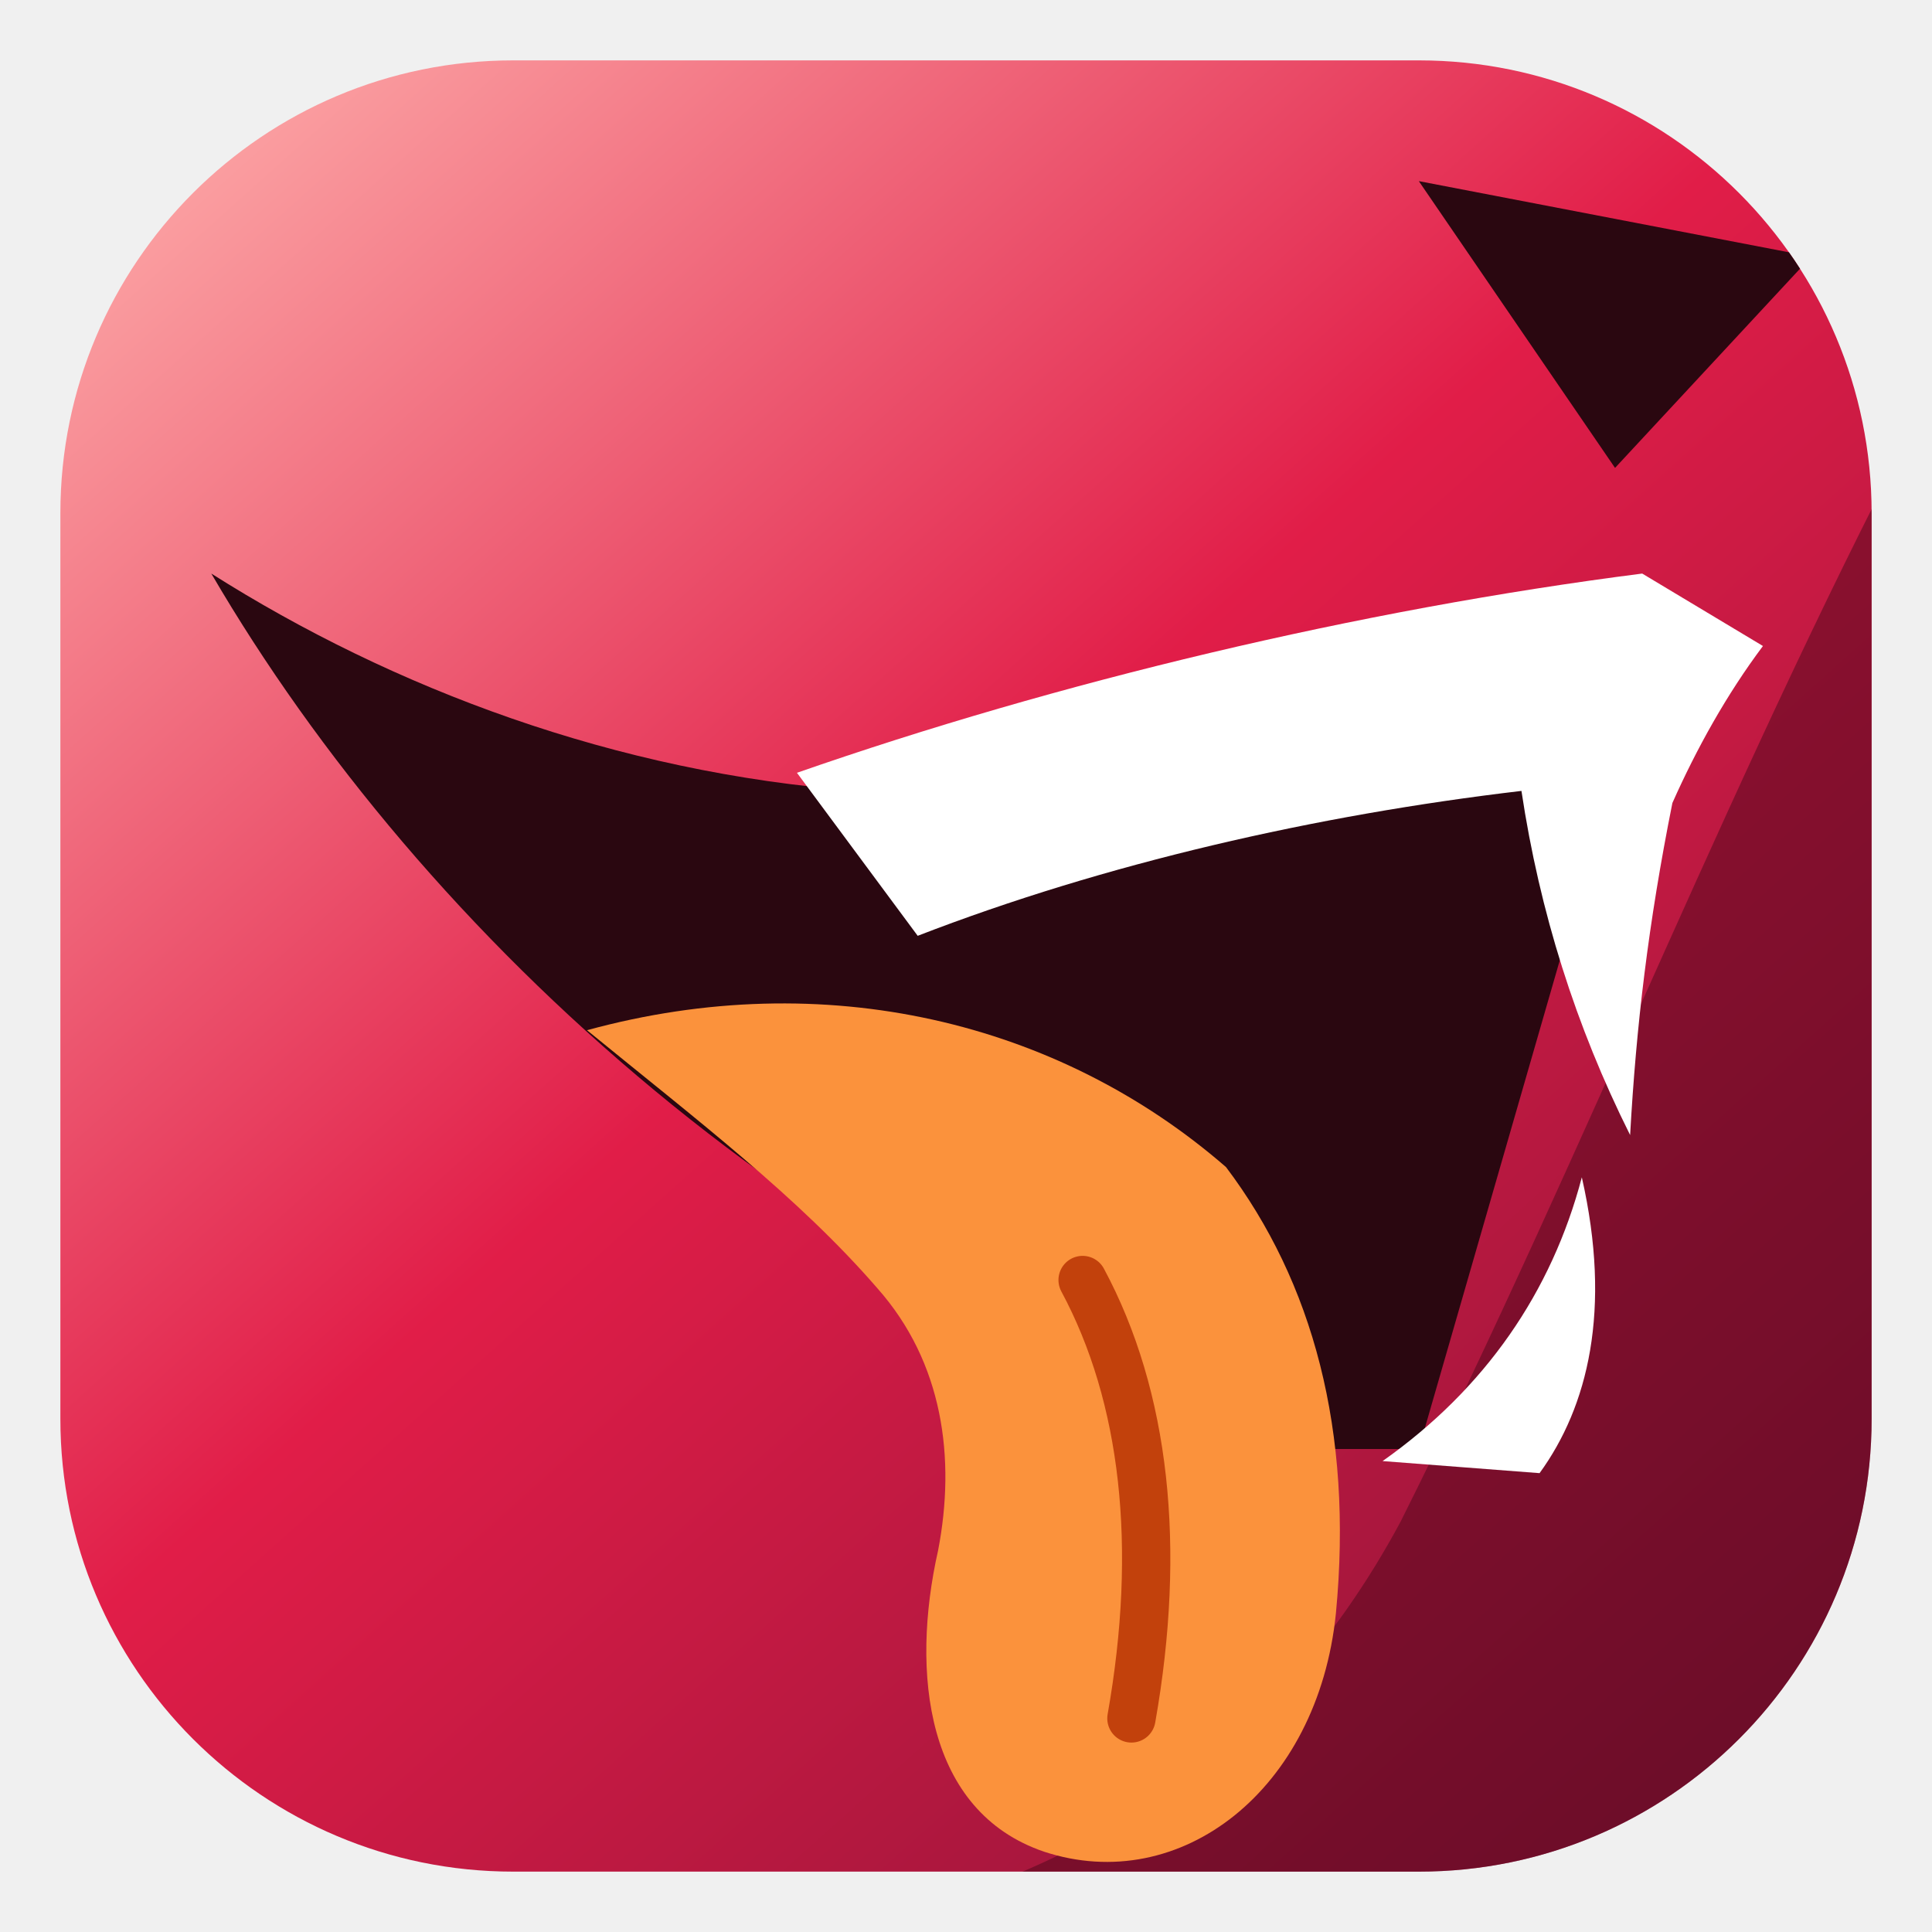
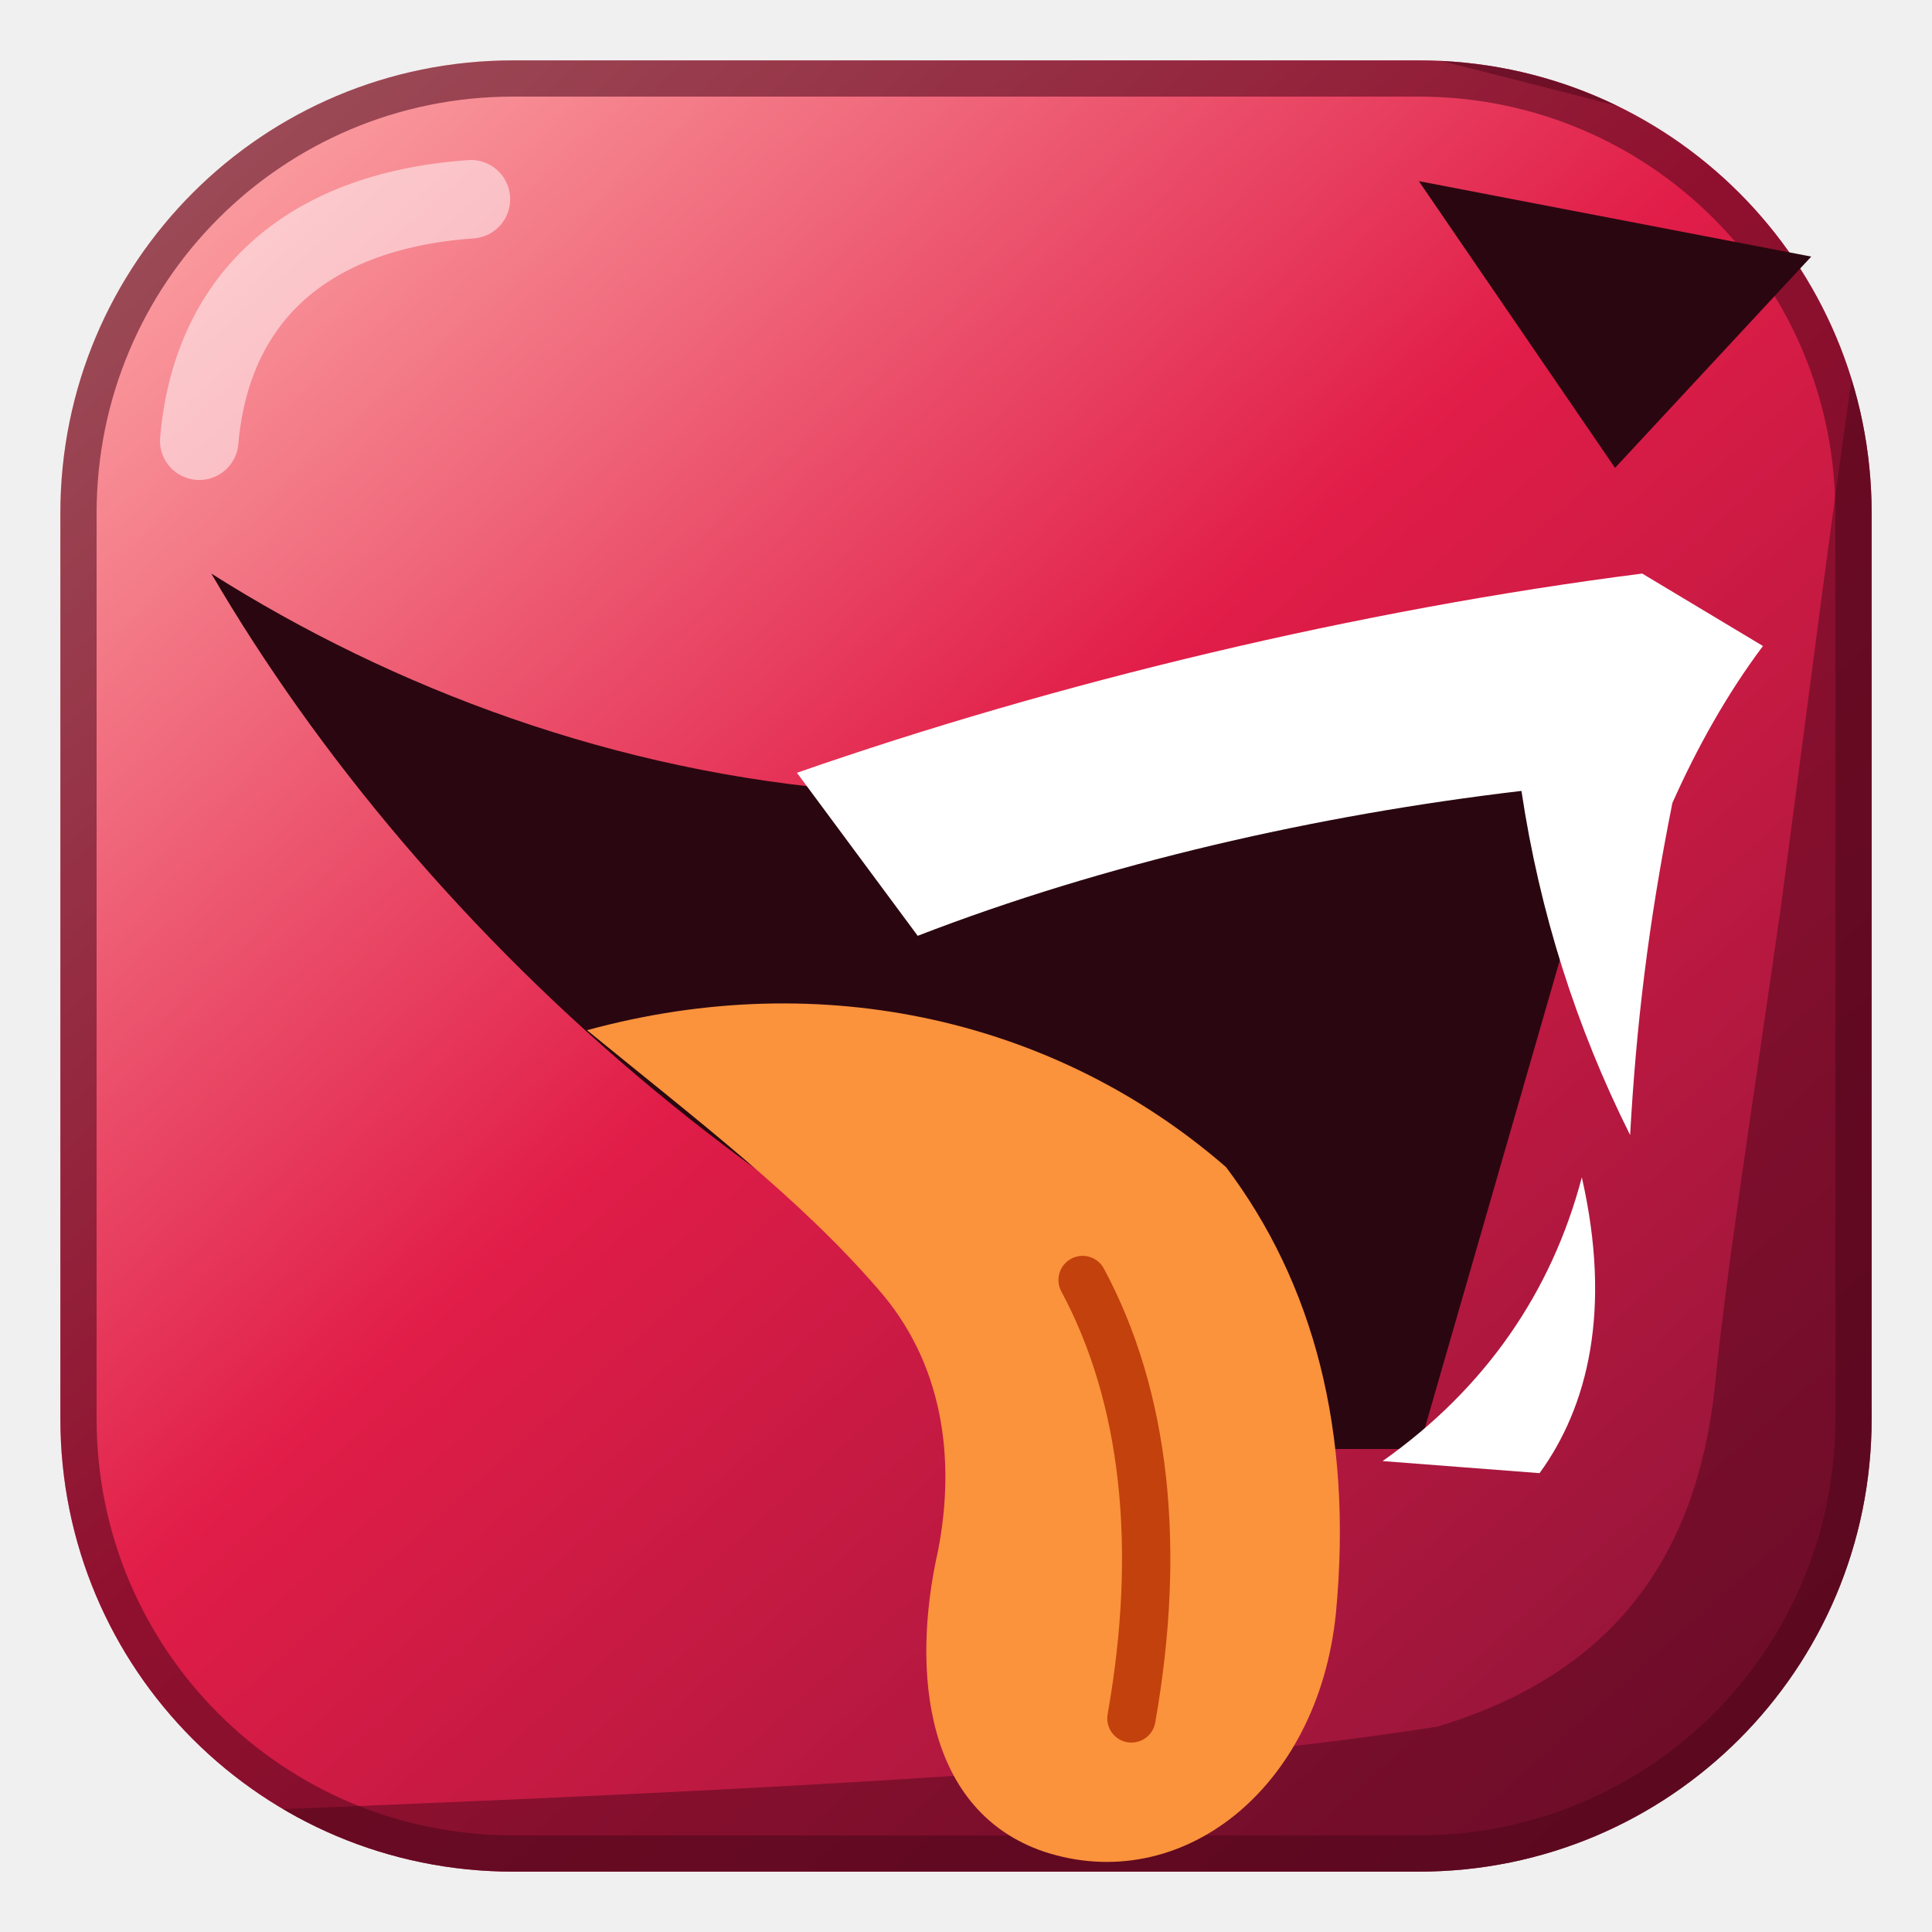
<svg xmlns="http://www.w3.org/2000/svg" viewBox="0 0 64 64">
  <defs>
    <linearGradient id="t" x1="6" y1="4" x2="58" y2="62" gradientUnits="userSpaceOnUse">
      <stop offset="0" stop-color="#fca5a5" />
      <stop offset=".45" stop-color="#e11d48" />
      <stop offset="1" stop-color="#881337" />
    </linearGradient>
    <clipPath id="c">
-       <rect x="2" y="2" width="60" height="60" rx="15" />
+       <path d="M17 2 H47 C55.3 2 62 8.7 62 17 V47 C62 55.3 55.3 62 47 62 H17 C8.7 62 2 55.3 2 47 V17 C2 8.7 8.7 2 17 2Z" />
    </clipPath>
  </defs>
-   <rect x="2" y="2" width="60" height="60" rx="15" fill="url(#t)" />
+   <path d="M17 2 H47 C55.3 2 62 8.7 62 17 V47 C62 55.3 55.3 62 47 62 H17 C8.7 62 2 55.3 2 47 V17 C2 8.7 8.7 2 17 2Z" fill="url(#t)" />
  <g clip-path="url(#c)">
-     <path d="M47 6 L60 8.5 L53.5 15.5 Z" fill="#2a0710" />
-     <path d="M7 19 C14 31 27 43 43.5 48 L47 48 L54.5 22 C45 21.6 36.5 23.5 28.4 26.2 C20.4 25.6 13 22.8 7 19Z" fill="#2a0710" />
-     <path d="M64 13 C57.6 25 52.6 38 46.4 50.4 C42 58.6 35 62.6 27 64 H64Z" fill="#4c0519" opacity=".5" />
-     <path d="M26.4 25.6 C35 22.6 45 20.2 54.4 19 L58.4 21.4 C57.2 23 56.2 24.8 55.4 26.6 C54.6 30.6 54.2 34 54 37.6 C52.2 34 51 30.2 50.4 26.2 C43.6 27 36.6 28.6 30.4 31 Z" fill="#fff" />
-     <g transform="translate(3 1.6) rotate(-4 30 40)">
-       <path d="M17 31.6 C25 30 32.6 32.4 37.8 37.6 C40.4 41.6 41.4 46.6 40.4 52.6 C39.4 58.4 34.6 61.6 30.2 59.8 C26.4 58.2 26.2 53.6 27.4 49.6 C28.2 46.6 28 43.4 26 40.8 C23.6 37.6 20.4 34.8 17 31.6Z" fill="#fb923c" />
-       <path d="M32.8 41 C34.6 45 34.8 50 33.4 55.6" fill="none" stroke="#c2410c" stroke-width="1.6" stroke-linecap="round" />
-     </g>
-     <path d="M45.8 48.4 C49.2 46 51.4 42.8 52.4 39 C53.4 43.4 52.6 46.6 51 48.8 Z" fill="#fff" />
+     <path d="M-30 -30 H90 V90 H-30 Z M-20 -10.5 L1 -7.4 C26 -3.6 44 1 57 4.4 C59.6 5.2 61 6.6 61.8 9.4 C60.8 16 59.8 24 59 30 C58 37 57.2 42 56.8 46 C56.2 51.4 53.6 55.4 47.6 57.2 C36 59 20 59.6 -20 61 Z" fill-rule="evenodd" fill="#4c0519" opacity="0.50" />
+     <path d="M6.6 14.6 C7 10 10 7 15.6 6.6" fill="none" stroke="#fff" stroke-width="2.6" stroke-linecap="round" opacity=".5" />
+     <path d="M17 2 H47 C55.3 2 62 8.7 62 17 V47 C62 55.3 55.3 62 47 62 H17 C8.7 62 2 55.3 2 47 V17 C2 8.7 8.7 2 17 2Z" fill="none" stroke="#4c0519" stroke-width="2.4" opacity=".55" />
  </g>
+   <path d="M47 6 L60 8.5 L53.5 15.5 Z" fill="#2a0710" />
+   <path d="M7 19 C14 31 27 43 43.5 48 L47 48 L54.5 22 C45 21.6 36.5 23.5 28.4 26.2 C20.4 25.6 13 22.8 7 19Z" fill="#2a0710" />
+   <path d="M26.4 25.6 C35 22.6 45 20.2 54.4 19 L58.4 21.4 C57.2 23 56.2 24.8 55.4 26.6 C54.6 30.6 54.2 34 54 37.6 C52.2 34 51 30.2 50.4 26.2 C43.6 27 36.6 28.6 30.4 31 Z" fill="#fff" />
+   <g transform="translate(3 1.6) rotate(-4 30 40)">
+     <path d="M17 31.6 C25 30 32.6 32.4 37.8 37.6 C40.4 41.6 41.4 46.6 40.4 52.6 C39.4 58.4 34.6 61.6 30.2 59.8 C26.4 58.2 26.2 53.6 27.4 49.6 C28.2 46.6 28 43.4 26 40.8 C23.6 37.6 20.4 34.8 17 31.6Z" fill="#fb923c" />
+     <path d="M32.8 41 C34.6 45 34.8 50 33.4 55.6" fill="none" stroke="#c2410c" stroke-width="1.6" stroke-linecap="round" />
+   </g>
+   <path d="M45.8 48.4 C49.2 46 51.4 42.8 52.4 39 C53.4 43.4 52.6 46.6 51 48.8 Z" fill="#fff" />
</svg>
